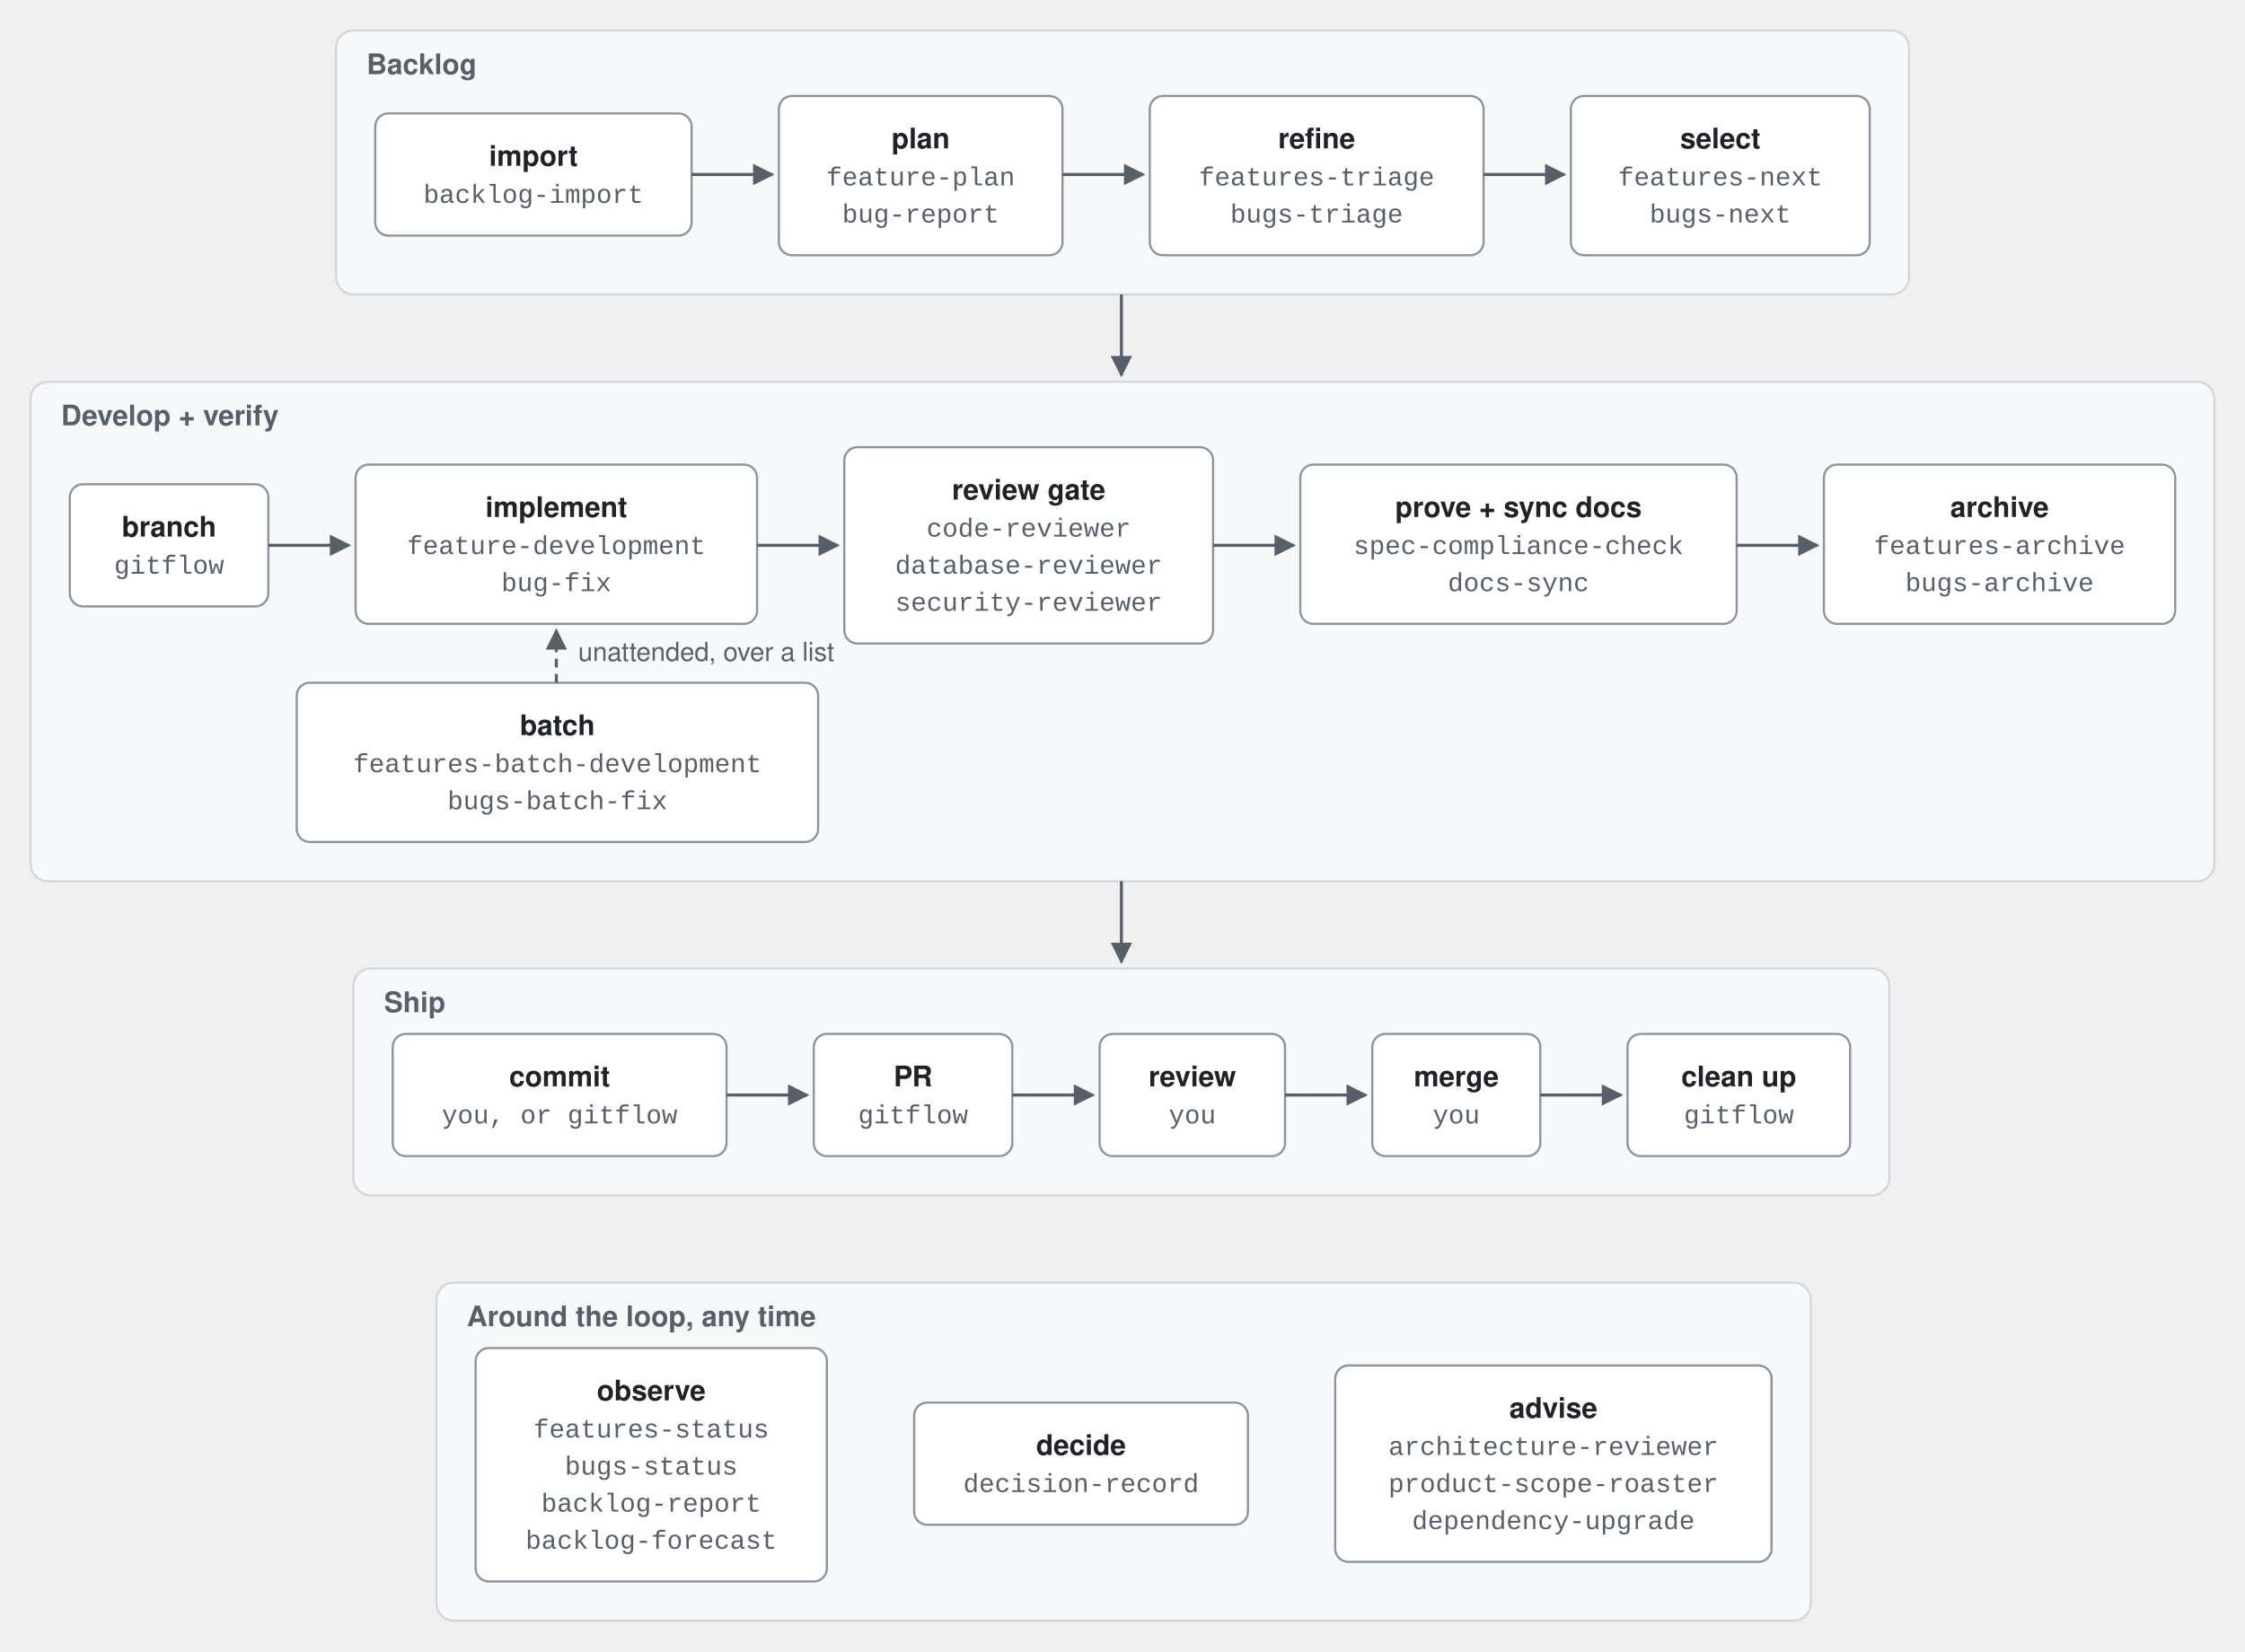
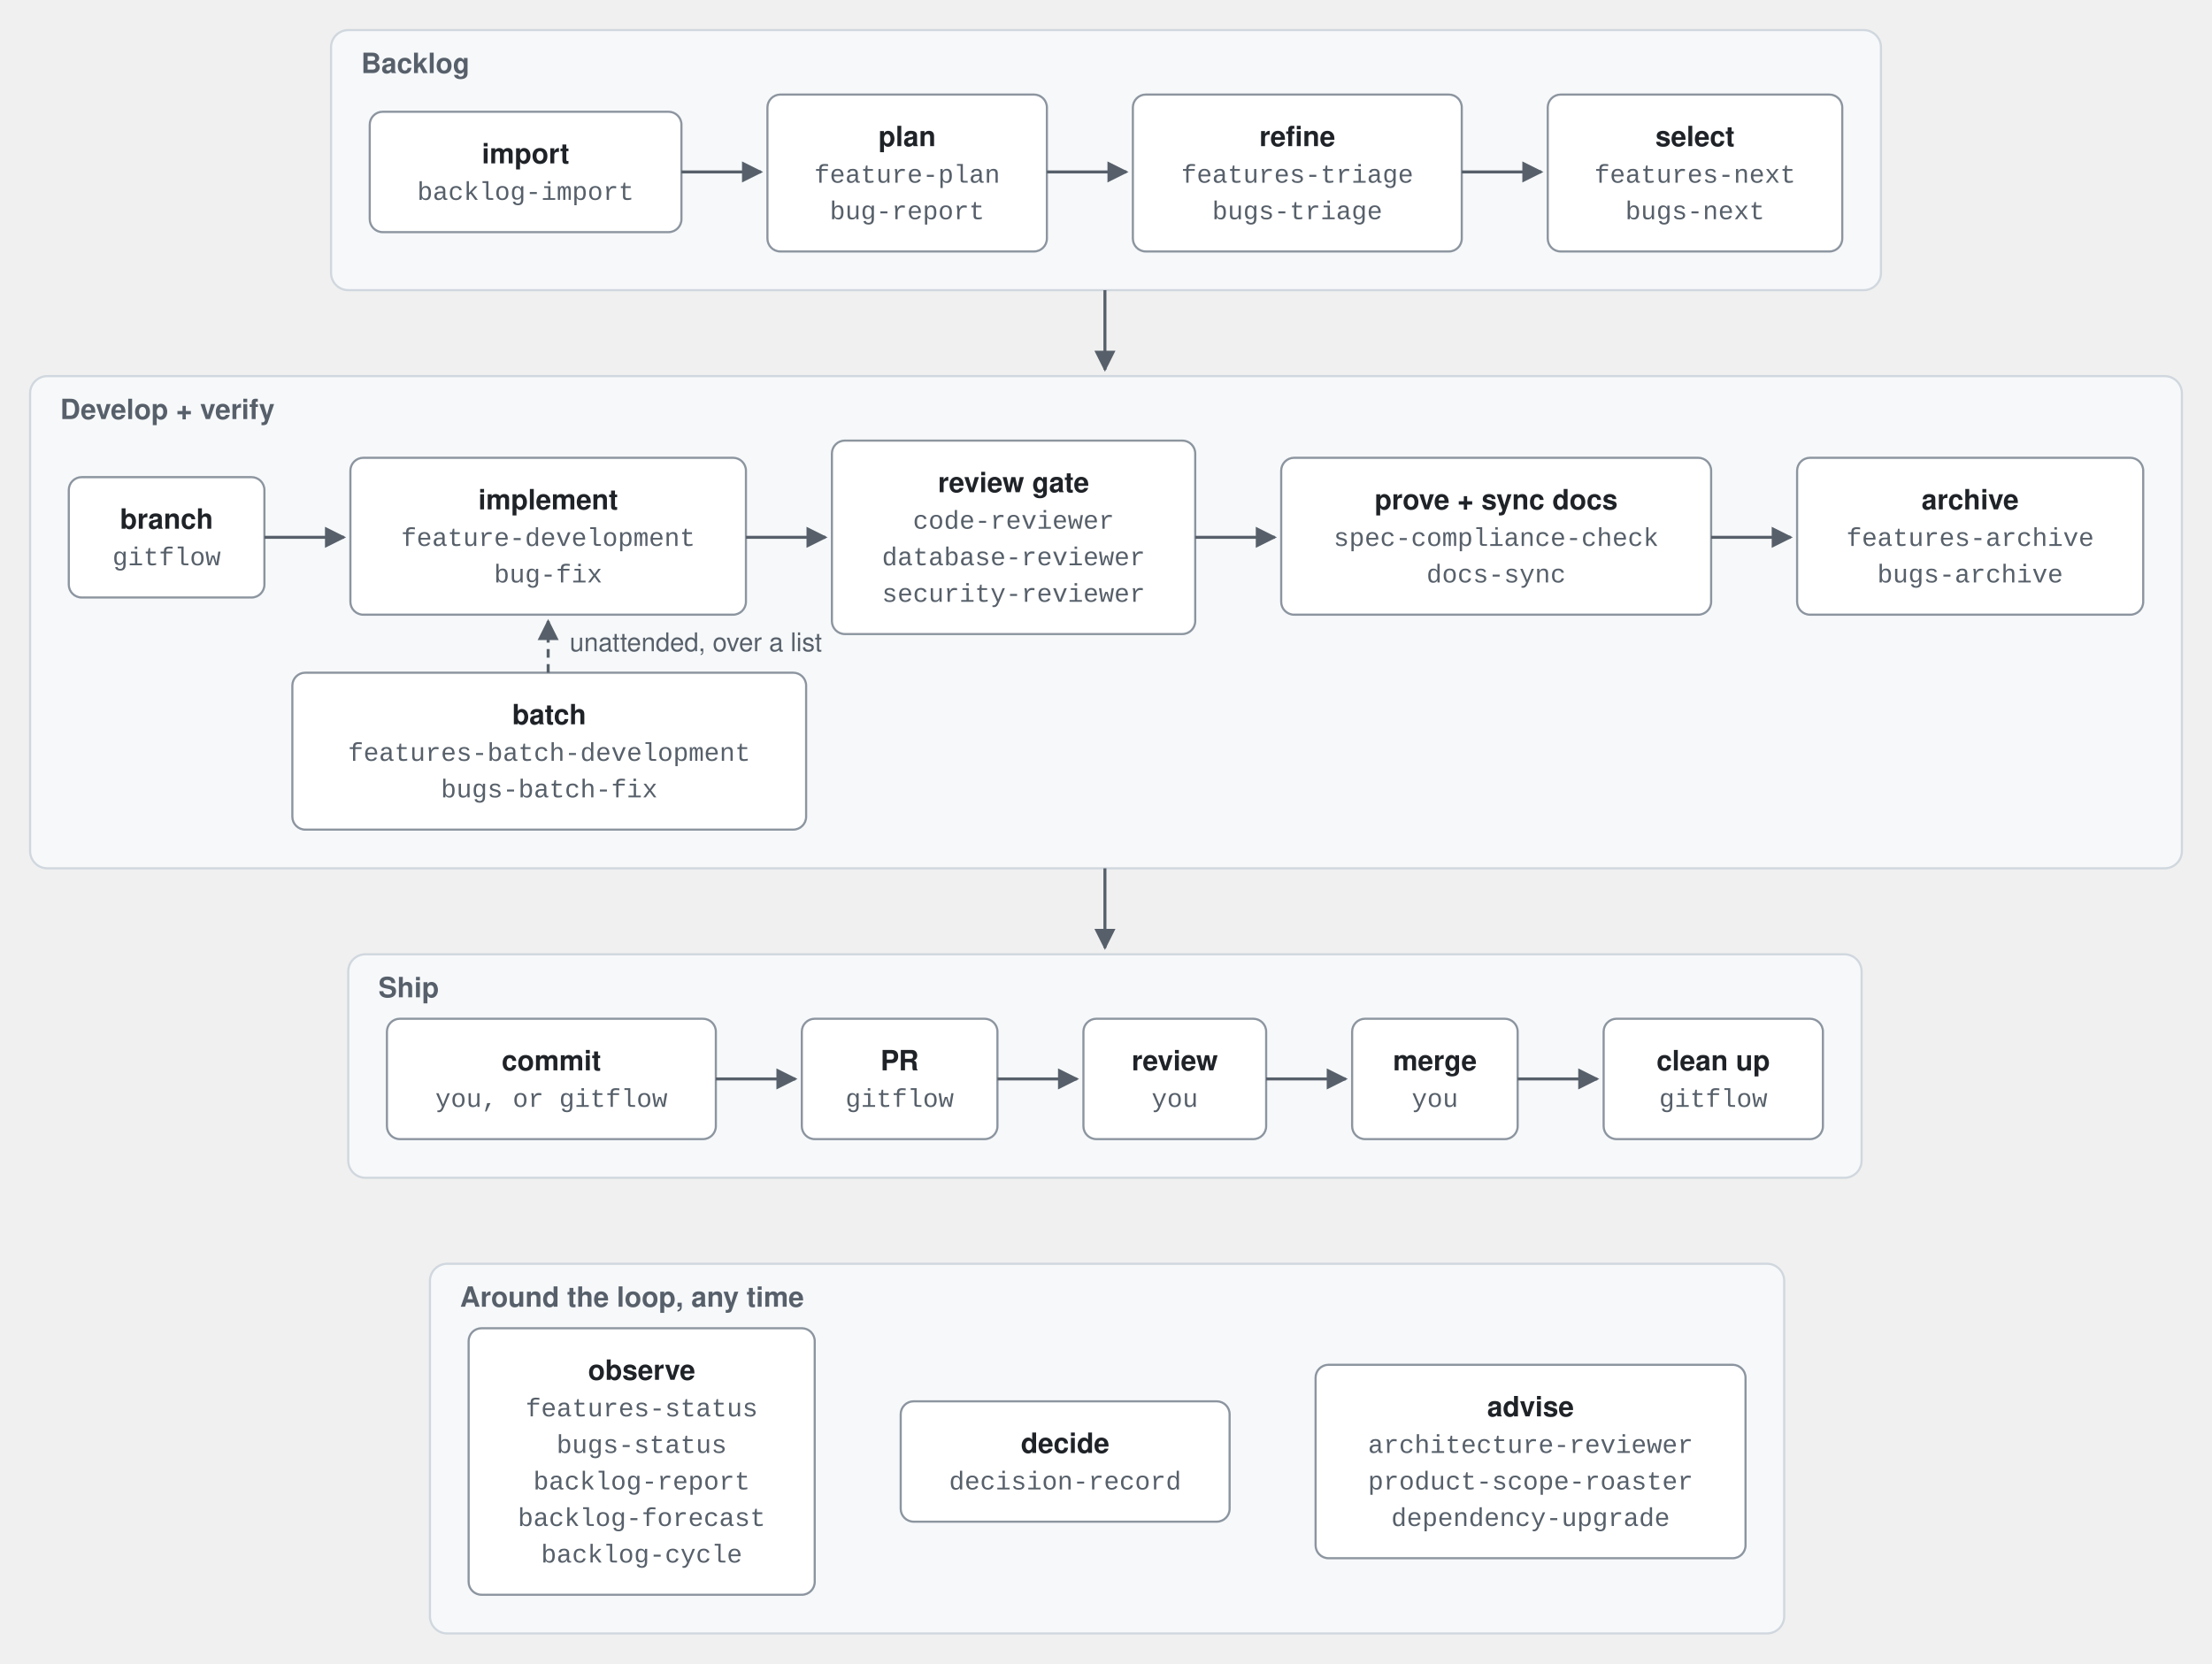
- <svg xmlns="http://www.w3.org/2000/svg" viewBox="0 0 1029 757" width="1029" height="757" role="img" aria-labelledby="t d">
+ <svg xmlns="http://www.w3.org/2000/svg" viewBox="0 0 1029 774" width="1029" height="774" role="img" aria-labelledby="t d">
  <defs>
    <marker id="a" viewBox="0 0 10 10" refX="9" refY="5" markerWidth="7" markerHeight="7" orient="auto-start-reverse">
      <path d="M0 0L10 5L0 10z" fill="#57606a" />
    </marker>
  </defs>
  <rect x="154" y="14" width="721" height="121" rx="8" fill="#f6f8fa" stroke="#d0d7de" />
  <text x="168" y="34" font-family="ui-sans-serif, system-ui, -apple-system, 'Segoe UI', Helvetica, Arial, sans-serif" font-size="13" font-weight="600" fill="#57606a">Backlog</text>
  <rect x="172" y="52" width="145" height="56" rx="6" fill="#ffffff" stroke="#8c959f" />
  <text x="244.5" y="76" text-anchor="middle" font-family="ui-sans-serif, system-ui, -apple-system, 'Segoe UI', Helvetica, Arial, sans-serif" font-size="13" font-weight="600" fill="#1f2328">import</text>
  <text x="244.5" y="93" text-anchor="middle" font-family="ui-monospace, SFMono-Regular, Menlo, Consolas, 'Liberation Mono', monospace" font-size="12" fill="#57606a">backlog-import</text>
  <rect x="357" y="44" width="130" height="73" rx="6" fill="#ffffff" stroke="#8c959f" />
  <text x="422" y="68" text-anchor="middle" font-family="ui-sans-serif, system-ui, -apple-system, 'Segoe UI', Helvetica, Arial, sans-serif" font-size="13" font-weight="600" fill="#1f2328">plan</text>
  <text x="422" y="85" text-anchor="middle" font-family="ui-monospace, SFMono-Regular, Menlo, Consolas, 'Liberation Mono', monospace" font-size="12" fill="#57606a">feature-plan</text>
  <text x="422" y="102" text-anchor="middle" font-family="ui-monospace, SFMono-Regular, Menlo, Consolas, 'Liberation Mono', monospace" font-size="12" fill="#57606a">bug-report</text>
  <rect x="527" y="44" width="153" height="73" rx="6" fill="#ffffff" stroke="#8c959f" />
  <text x="603.5" y="68" text-anchor="middle" font-family="ui-sans-serif, system-ui, -apple-system, 'Segoe UI', Helvetica, Arial, sans-serif" font-size="13" font-weight="600" fill="#1f2328">refine</text>
  <text x="603.5" y="85" text-anchor="middle" font-family="ui-monospace, SFMono-Regular, Menlo, Consolas, 'Liberation Mono', monospace" font-size="12" fill="#57606a">features-triage</text>
  <text x="603.5" y="102" text-anchor="middle" font-family="ui-monospace, SFMono-Regular, Menlo, Consolas, 'Liberation Mono', monospace" font-size="12" fill="#57606a">bugs-triage</text>
  <rect x="720" y="44" width="137" height="73" rx="6" fill="#ffffff" stroke="#8c959f" />
  <text x="788.5" y="68" text-anchor="middle" font-family="ui-sans-serif, system-ui, -apple-system, 'Segoe UI', Helvetica, Arial, sans-serif" font-size="13" font-weight="600" fill="#1f2328">select</text>
  <text x="788.5" y="85" text-anchor="middle" font-family="ui-monospace, SFMono-Regular, Menlo, Consolas, 'Liberation Mono', monospace" font-size="12" fill="#57606a">features-next</text>
  <text x="788.5" y="102" text-anchor="middle" font-family="ui-monospace, SFMono-Regular, Menlo, Consolas, 'Liberation Mono', monospace" font-size="12" fill="#57606a">bugs-next</text>
  <line x1="317" y1="80" x2="354" y2="80" stroke="#57606a" stroke-width="1.4" marker-end="url(#a)" />
  <line x1="487" y1="80" x2="524" y2="80" stroke="#57606a" stroke-width="1.4" marker-end="url(#a)" />
  <line x1="680" y1="80" x2="717" y2="80" stroke="#57606a" stroke-width="1.4" marker-end="url(#a)" />
  <line x1="514" y1="135" x2="514" y2="172" stroke="#57606a" stroke-width="1.4" marker-end="url(#a)" />
  <rect x="14" y="175" width="1001" height="229" rx="8" fill="#f6f8fa" stroke="#d0d7de" />
  <text x="28" y="195" font-family="ui-sans-serif, system-ui, -apple-system, 'Segoe UI', Helvetica, Arial, sans-serif" font-size="13" font-weight="600" fill="#57606a">Develop + verify</text>
  <rect x="32" y="222" width="91" height="56" rx="6" fill="#ffffff" stroke="#8c959f" />
  <text x="77.5" y="246" text-anchor="middle" font-family="ui-sans-serif, system-ui, -apple-system, 'Segoe UI', Helvetica, Arial, sans-serif" font-size="13" font-weight="600" fill="#1f2328">branch</text>
  <text x="77.5" y="263" text-anchor="middle" font-family="ui-monospace, SFMono-Regular, Menlo, Consolas, 'Liberation Mono', monospace" font-size="12" fill="#57606a">gitflow</text>
  <rect x="163" y="213" width="184" height="73" rx="6" fill="#ffffff" stroke="#8c959f" />
  <text x="255" y="237" text-anchor="middle" font-family="ui-sans-serif, system-ui, -apple-system, 'Segoe UI', Helvetica, Arial, sans-serif" font-size="13" font-weight="600" fill="#1f2328">implement</text>
  <text x="255" y="254" text-anchor="middle" font-family="ui-monospace, SFMono-Regular, Menlo, Consolas, 'Liberation Mono', monospace" font-size="12" fill="#57606a">feature-development</text>
  <text x="255" y="271" text-anchor="middle" font-family="ui-monospace, SFMono-Regular, Menlo, Consolas, 'Liberation Mono', monospace" font-size="12" fill="#57606a">bug-fix</text>
  <rect x="387" y="205" width="169" height="90" rx="6" fill="#ffffff" stroke="#8c959f" />
  <text x="471.5" y="229" text-anchor="middle" font-family="ui-sans-serif, system-ui, -apple-system, 'Segoe UI', Helvetica, Arial, sans-serif" font-size="13" font-weight="600" fill="#1f2328">review gate</text>
  <text x="471.5" y="246" text-anchor="middle" font-family="ui-monospace, SFMono-Regular, Menlo, Consolas, 'Liberation Mono', monospace" font-size="12" fill="#57606a">code-reviewer</text>
  <text x="471.5" y="263" text-anchor="middle" font-family="ui-monospace, SFMono-Regular, Menlo, Consolas, 'Liberation Mono', monospace" font-size="12" fill="#57606a">database-reviewer</text>
  <text x="471.5" y="280" text-anchor="middle" font-family="ui-monospace, SFMono-Regular, Menlo, Consolas, 'Liberation Mono', monospace" font-size="12" fill="#57606a">security-reviewer</text>
  <rect x="596" y="213" width="200" height="73" rx="6" fill="#ffffff" stroke="#8c959f" />
  <text x="696" y="237" text-anchor="middle" font-family="ui-sans-serif, system-ui, -apple-system, 'Segoe UI', Helvetica, Arial, sans-serif" font-size="13" font-weight="600" fill="#1f2328">prove + sync docs</text>
  <text x="696" y="254" text-anchor="middle" font-family="ui-monospace, SFMono-Regular, Menlo, Consolas, 'Liberation Mono', monospace" font-size="12" fill="#57606a">spec-compliance-check</text>
  <text x="696" y="271" text-anchor="middle" font-family="ui-monospace, SFMono-Regular, Menlo, Consolas, 'Liberation Mono', monospace" font-size="12" fill="#57606a">docs-sync</text>
  <rect x="836" y="213" width="161" height="73" rx="6" fill="#ffffff" stroke="#8c959f" />
  <text x="916.5" y="237" text-anchor="middle" font-family="ui-sans-serif, system-ui, -apple-system, 'Segoe UI', Helvetica, Arial, sans-serif" font-size="13" font-weight="600" fill="#1f2328">archive</text>
  <text x="916.5" y="254" text-anchor="middle" font-family="ui-monospace, SFMono-Regular, Menlo, Consolas, 'Liberation Mono', monospace" font-size="12" fill="#57606a">features-archive</text>
  <text x="916.5" y="271" text-anchor="middle" font-family="ui-monospace, SFMono-Regular, Menlo, Consolas, 'Liberation Mono', monospace" font-size="12" fill="#57606a">bugs-archive</text>
  <line x1="123" y1="250" x2="160" y2="250" stroke="#57606a" stroke-width="1.4" marker-end="url(#a)" />
  <line x1="347" y1="250" x2="384" y2="250" stroke="#57606a" stroke-width="1.4" marker-end="url(#a)" />
  <line x1="556" y1="250" x2="593" y2="250" stroke="#57606a" stroke-width="1.4" marker-end="url(#a)" />
  <line x1="796" y1="250" x2="833" y2="250" stroke="#57606a" stroke-width="1.4" marker-end="url(#a)" />
  <rect x="136" y="313" width="239" height="73" rx="6" fill="#ffffff" stroke="#8c959f" />
  <text x="255.5" y="337" text-anchor="middle" font-family="ui-sans-serif, system-ui, -apple-system, 'Segoe UI', Helvetica, Arial, sans-serif" font-size="13" font-weight="600" fill="#1f2328">batch</text>
  <text x="255.5" y="354" text-anchor="middle" font-family="ui-monospace, SFMono-Regular, Menlo, Consolas, 'Liberation Mono', monospace" font-size="12" fill="#57606a">features-batch-development</text>
  <text x="255.5" y="371" text-anchor="middle" font-family="ui-monospace, SFMono-Regular, Menlo, Consolas, 'Liberation Mono', monospace" font-size="12" fill="#57606a">bugs-batch-fix</text>
  <line x1="255" y1="313" x2="255" y2="289" stroke="#57606a" stroke-width="1.4" stroke-dasharray="4 3" marker-end="url(#a)" />
  <text x="265" y="303" font-family="ui-sans-serif, system-ui, -apple-system, 'Segoe UI', Helvetica, Arial, sans-serif" font-size="12" fill="#57606a">unattended, over a list</text>
  <line x1="514" y1="404" x2="514" y2="441" stroke="#57606a" stroke-width="1.4" marker-end="url(#a)" />
  <rect x="162" y="444" width="704" height="104" rx="8" fill="#f6f8fa" stroke="#d0d7de" />
  <text x="176" y="464" font-family="ui-sans-serif, system-ui, -apple-system, 'Segoe UI', Helvetica, Arial, sans-serif" font-size="13" font-weight="600" fill="#57606a">Ship</text>
  <rect x="180" y="474" width="153" height="56" rx="6" fill="#ffffff" stroke="#8c959f" />
  <text x="256.5" y="498" text-anchor="middle" font-family="ui-sans-serif, system-ui, -apple-system, 'Segoe UI', Helvetica, Arial, sans-serif" font-size="13" font-weight="600" fill="#1f2328">commit</text>
  <text x="256.5" y="515" text-anchor="middle" font-family="ui-monospace, SFMono-Regular, Menlo, Consolas, 'Liberation Mono', monospace" font-size="12" fill="#57606a">you, or gitflow</text>
  <rect x="373" y="474" width="91" height="56" rx="6" fill="#ffffff" stroke="#8c959f" />
  <text x="418.5" y="498" text-anchor="middle" font-family="ui-sans-serif, system-ui, -apple-system, 'Segoe UI', Helvetica, Arial, sans-serif" font-size="13" font-weight="600" fill="#1f2328">PR</text>
  <text x="418.5" y="515" text-anchor="middle" font-family="ui-monospace, SFMono-Regular, Menlo, Consolas, 'Liberation Mono', monospace" font-size="12" fill="#57606a">gitflow</text>
  <rect x="504" y="474" width="85" height="56" rx="6" fill="#ffffff" stroke="#8c959f" />
  <text x="546.5" y="498" text-anchor="middle" font-family="ui-sans-serif, system-ui, -apple-system, 'Segoe UI', Helvetica, Arial, sans-serif" font-size="13" font-weight="600" fill="#1f2328">review</text>
  <text x="546.5" y="515" text-anchor="middle" font-family="ui-monospace, SFMono-Regular, Menlo, Consolas, 'Liberation Mono', monospace" font-size="12" fill="#57606a">you</text>
  <rect x="629" y="474" width="77" height="56" rx="6" fill="#ffffff" stroke="#8c959f" />
  <text x="667.5" y="498" text-anchor="middle" font-family="ui-sans-serif, system-ui, -apple-system, 'Segoe UI', Helvetica, Arial, sans-serif" font-size="13" font-weight="600" fill="#1f2328">merge</text>
  <text x="667.5" y="515" text-anchor="middle" font-family="ui-monospace, SFMono-Regular, Menlo, Consolas, 'Liberation Mono', monospace" font-size="12" fill="#57606a">you</text>
  <rect x="746" y="474" width="102" height="56" rx="6" fill="#ffffff" stroke="#8c959f" />
  <text x="797" y="498" text-anchor="middle" font-family="ui-sans-serif, system-ui, -apple-system, 'Segoe UI', Helvetica, Arial, sans-serif" font-size="13" font-weight="600" fill="#1f2328">clean up</text>
  <text x="797" y="515" text-anchor="middle" font-family="ui-monospace, SFMono-Regular, Menlo, Consolas, 'Liberation Mono', monospace" font-size="12" fill="#57606a">gitflow</text>
  <line x1="333" y1="502" x2="370" y2="502" stroke="#57606a" stroke-width="1.4" marker-end="url(#a)" />
  <line x1="464" y1="502" x2="501" y2="502" stroke="#57606a" stroke-width="1.4" marker-end="url(#a)" />
  <line x1="589" y1="502" x2="626" y2="502" stroke="#57606a" stroke-width="1.4" marker-end="url(#a)" />
  <line x1="706" y1="502" x2="743" y2="502" stroke="#57606a" stroke-width="1.4" marker-end="url(#a)" />
-   <rect x="200" y="588" width="630" height="155" rx="8" fill="#f6f8fa" stroke="#d0d7de" />
+   <rect x="200" y="588" width="630" height="172" rx="8" fill="#f6f8fa" stroke="#d0d7de" />
  <text x="214" y="608" font-family="ui-sans-serif, system-ui, -apple-system, 'Segoe UI', Helvetica, Arial, sans-serif" font-size="13" font-weight="600" fill="#57606a">Around the loop, any time</text>
-   <rect x="218" y="618" width="161" height="107" rx="6" fill="#ffffff" stroke="#8c959f" />
+   <rect x="218" y="618" width="161" height="124" rx="6" fill="#ffffff" stroke="#8c959f" />
  <text x="298.5" y="642" text-anchor="middle" font-family="ui-sans-serif, system-ui, -apple-system, 'Segoe UI', Helvetica, Arial, sans-serif" font-size="13" font-weight="600" fill="#1f2328">observe</text>
  <text x="298.5" y="659" text-anchor="middle" font-family="ui-monospace, SFMono-Regular, Menlo, Consolas, 'Liberation Mono', monospace" font-size="12" fill="#57606a">features-status</text>
  <text x="298.5" y="676" text-anchor="middle" font-family="ui-monospace, SFMono-Regular, Menlo, Consolas, 'Liberation Mono', monospace" font-size="12" fill="#57606a">bugs-status</text>
  <text x="298.5" y="693" text-anchor="middle" font-family="ui-monospace, SFMono-Regular, Menlo, Consolas, 'Liberation Mono', monospace" font-size="12" fill="#57606a">backlog-report</text>
  <text x="298.5" y="710" text-anchor="middle" font-family="ui-monospace, SFMono-Regular, Menlo, Consolas, 'Liberation Mono', monospace" font-size="12" fill="#57606a">backlog-forecast</text>
-   <rect x="419" y="643" width="153" height="56" rx="6" fill="#ffffff" stroke="#8c959f" />
-   <text x="495.5" y="667" text-anchor="middle" font-family="ui-sans-serif, system-ui, -apple-system, 'Segoe UI', Helvetica, Arial, sans-serif" font-size="13" font-weight="600" fill="#1f2328">decide</text>
-   <text x="495.5" y="684" text-anchor="middle" font-family="ui-monospace, SFMono-Regular, Menlo, Consolas, 'Liberation Mono', monospace" font-size="12" fill="#57606a">decision-record</text>
-   <rect x="612" y="626" width="200" height="90" rx="6" fill="#ffffff" stroke="#8c959f" />
-   <text x="712" y="650" text-anchor="middle" font-family="ui-sans-serif, system-ui, -apple-system, 'Segoe UI', Helvetica, Arial, sans-serif" font-size="13" font-weight="600" fill="#1f2328">advise</text>
-   <text x="712" y="667" text-anchor="middle" font-family="ui-monospace, SFMono-Regular, Menlo, Consolas, 'Liberation Mono', monospace" font-size="12" fill="#57606a">architecture-reviewer</text>
-   <text x="712" y="684" text-anchor="middle" font-family="ui-monospace, SFMono-Regular, Menlo, Consolas, 'Liberation Mono', monospace" font-size="12" fill="#57606a">product-scope-roaster</text>
-   <text x="712" y="701" text-anchor="middle" font-family="ui-monospace, SFMono-Regular, Menlo, Consolas, 'Liberation Mono', monospace" font-size="12" fill="#57606a">dependency-upgrade</text>
+   <text x="298.5" y="727" text-anchor="middle" font-family="ui-monospace, SFMono-Regular, Menlo, Consolas, 'Liberation Mono', monospace" font-size="12" fill="#57606a">backlog-cycle</text>
+   <rect x="419" y="652" width="153" height="56" rx="6" fill="#ffffff" stroke="#8c959f" />
+   <text x="495.5" y="676" text-anchor="middle" font-family="ui-sans-serif, system-ui, -apple-system, 'Segoe UI', Helvetica, Arial, sans-serif" font-size="13" font-weight="600" fill="#1f2328">decide</text>
+   <text x="495.5" y="693" text-anchor="middle" font-family="ui-monospace, SFMono-Regular, Menlo, Consolas, 'Liberation Mono', monospace" font-size="12" fill="#57606a">decision-record</text>
+   <rect x="612" y="635" width="200" height="90" rx="6" fill="#ffffff" stroke="#8c959f" />
+   <text x="712" y="659" text-anchor="middle" font-family="ui-sans-serif, system-ui, -apple-system, 'Segoe UI', Helvetica, Arial, sans-serif" font-size="13" font-weight="600" fill="#1f2328">advise</text>
+   <text x="712" y="676" text-anchor="middle" font-family="ui-monospace, SFMono-Regular, Menlo, Consolas, 'Liberation Mono', monospace" font-size="12" fill="#57606a">architecture-reviewer</text>
+   <text x="712" y="693" text-anchor="middle" font-family="ui-monospace, SFMono-Regular, Menlo, Consolas, 'Liberation Mono', monospace" font-size="12" fill="#57606a">product-scope-roaster</text>
+   <text x="712" y="710" text-anchor="middle" font-family="ui-monospace, SFMono-Regular, Menlo, Consolas, 'Liberation Mono', monospace" font-size="12" fill="#57606a">dependency-upgrade</text>
</svg>
